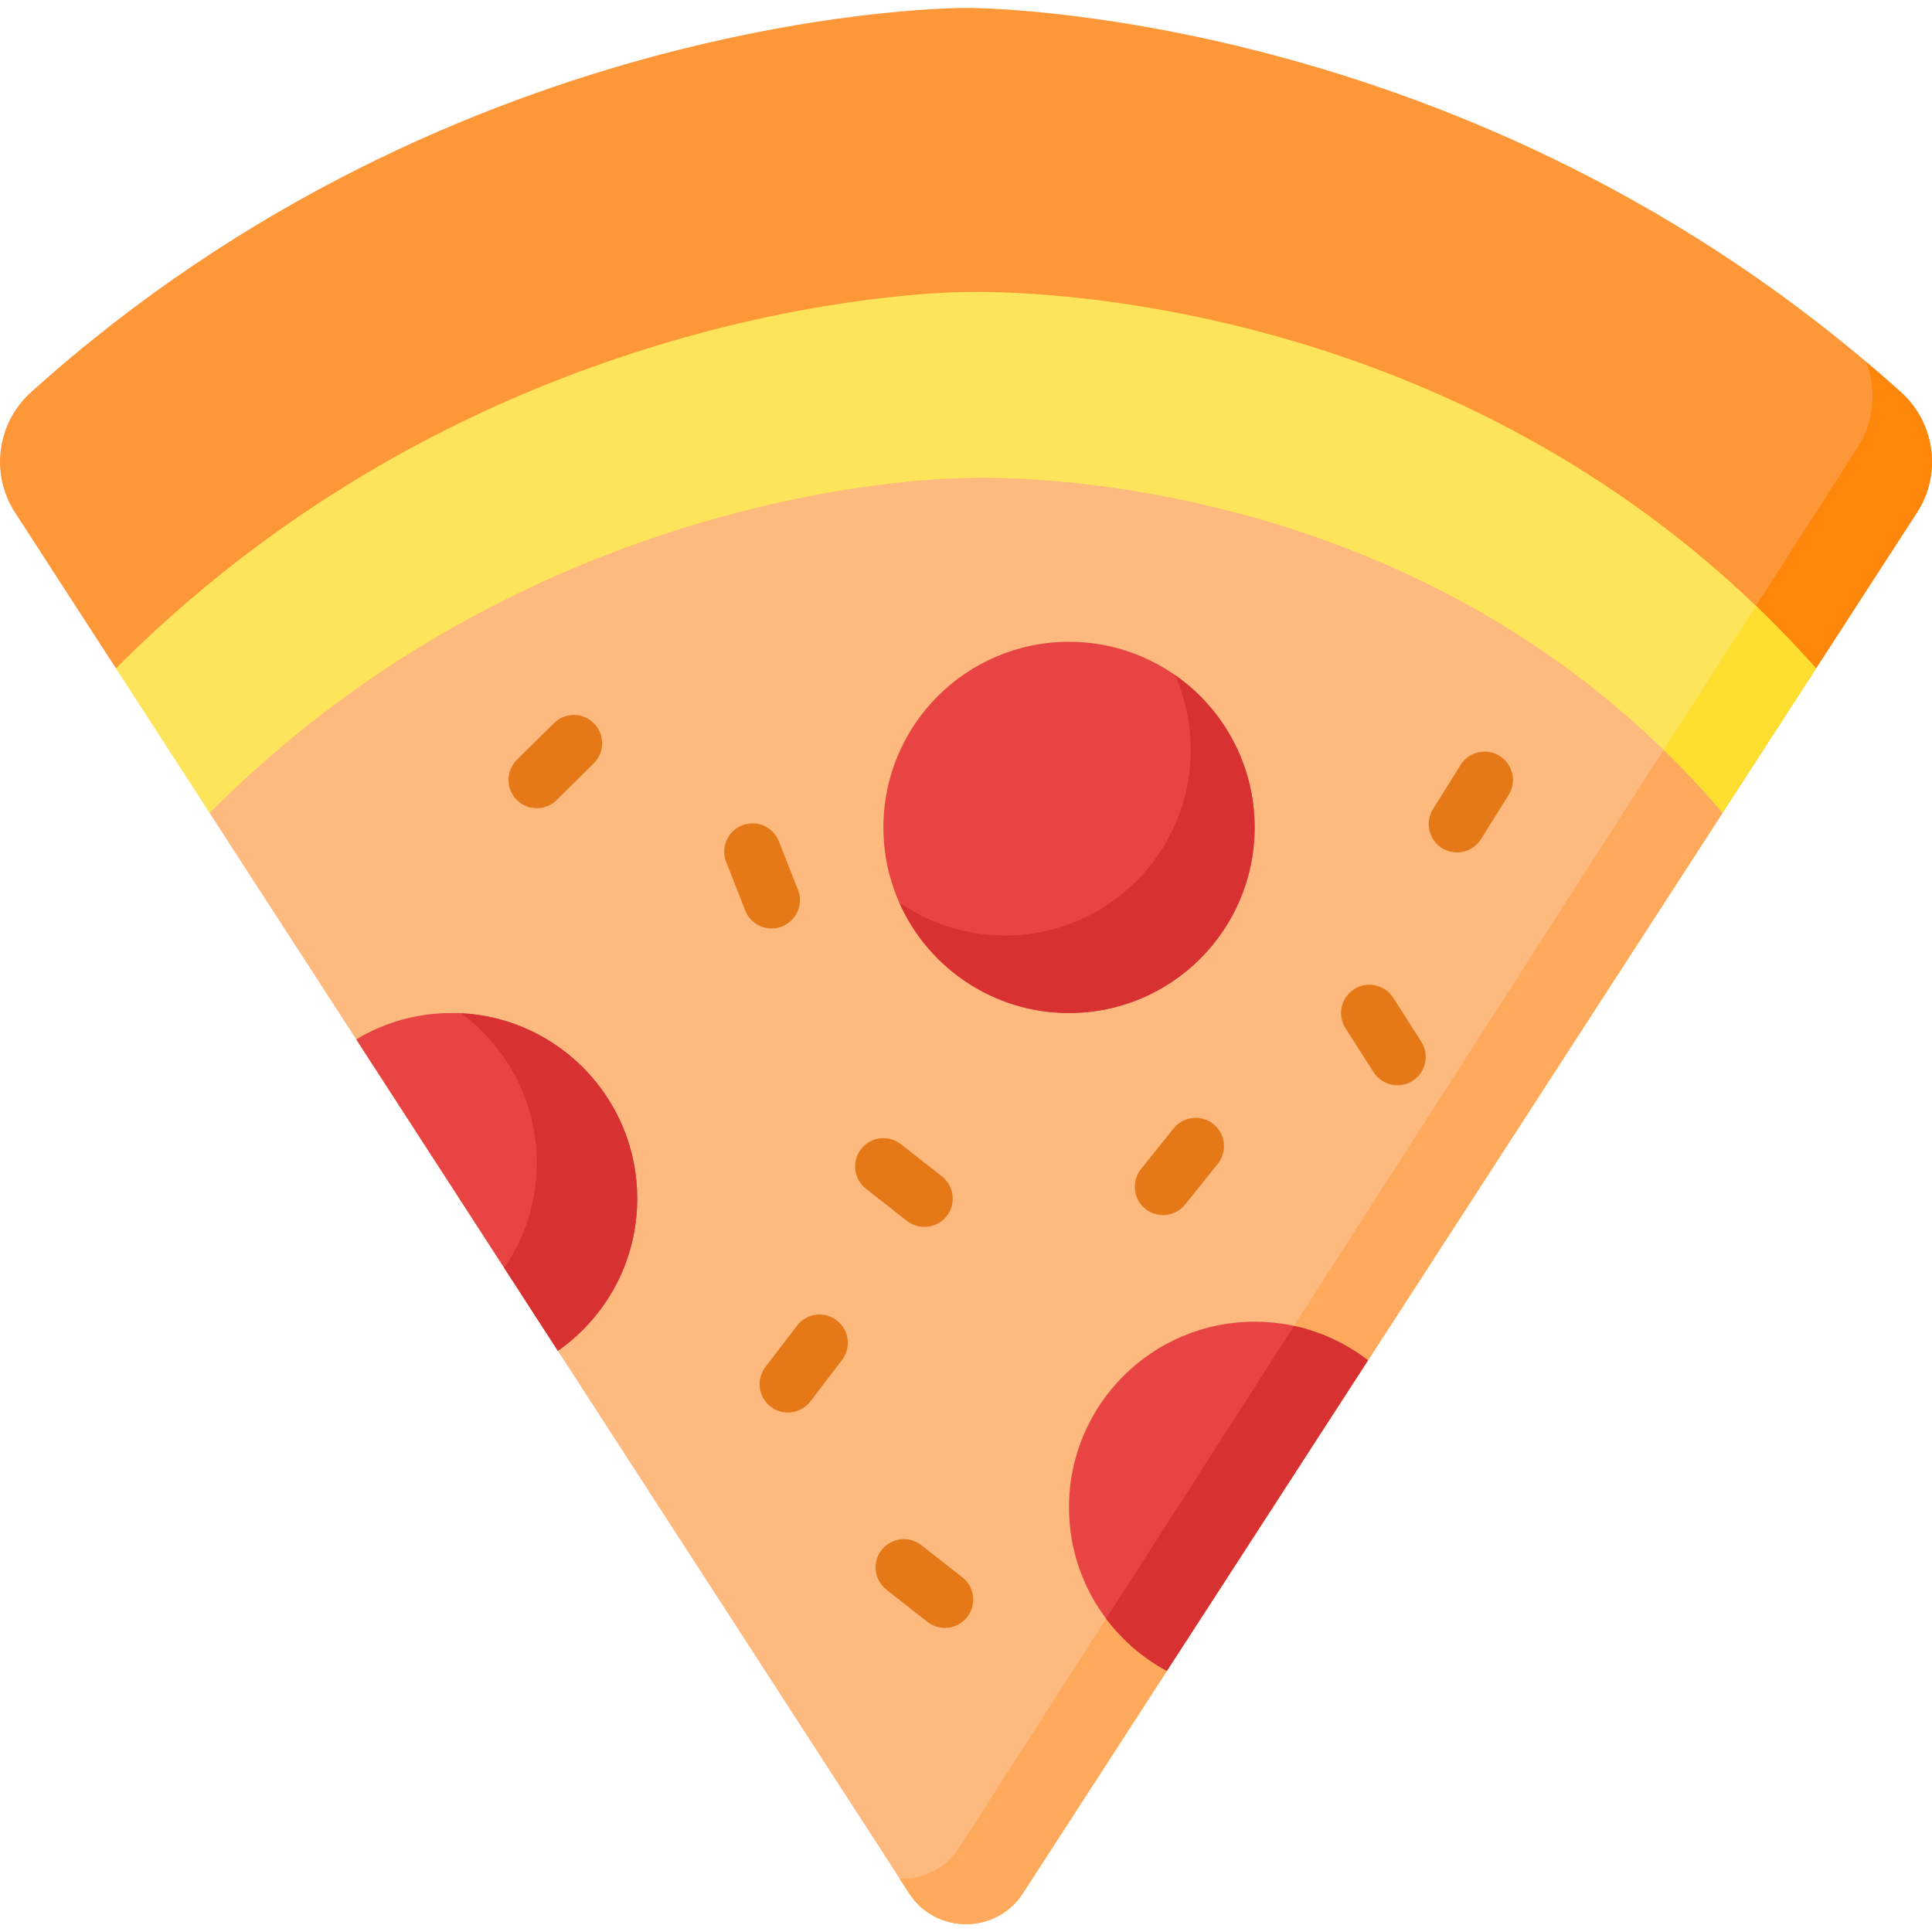
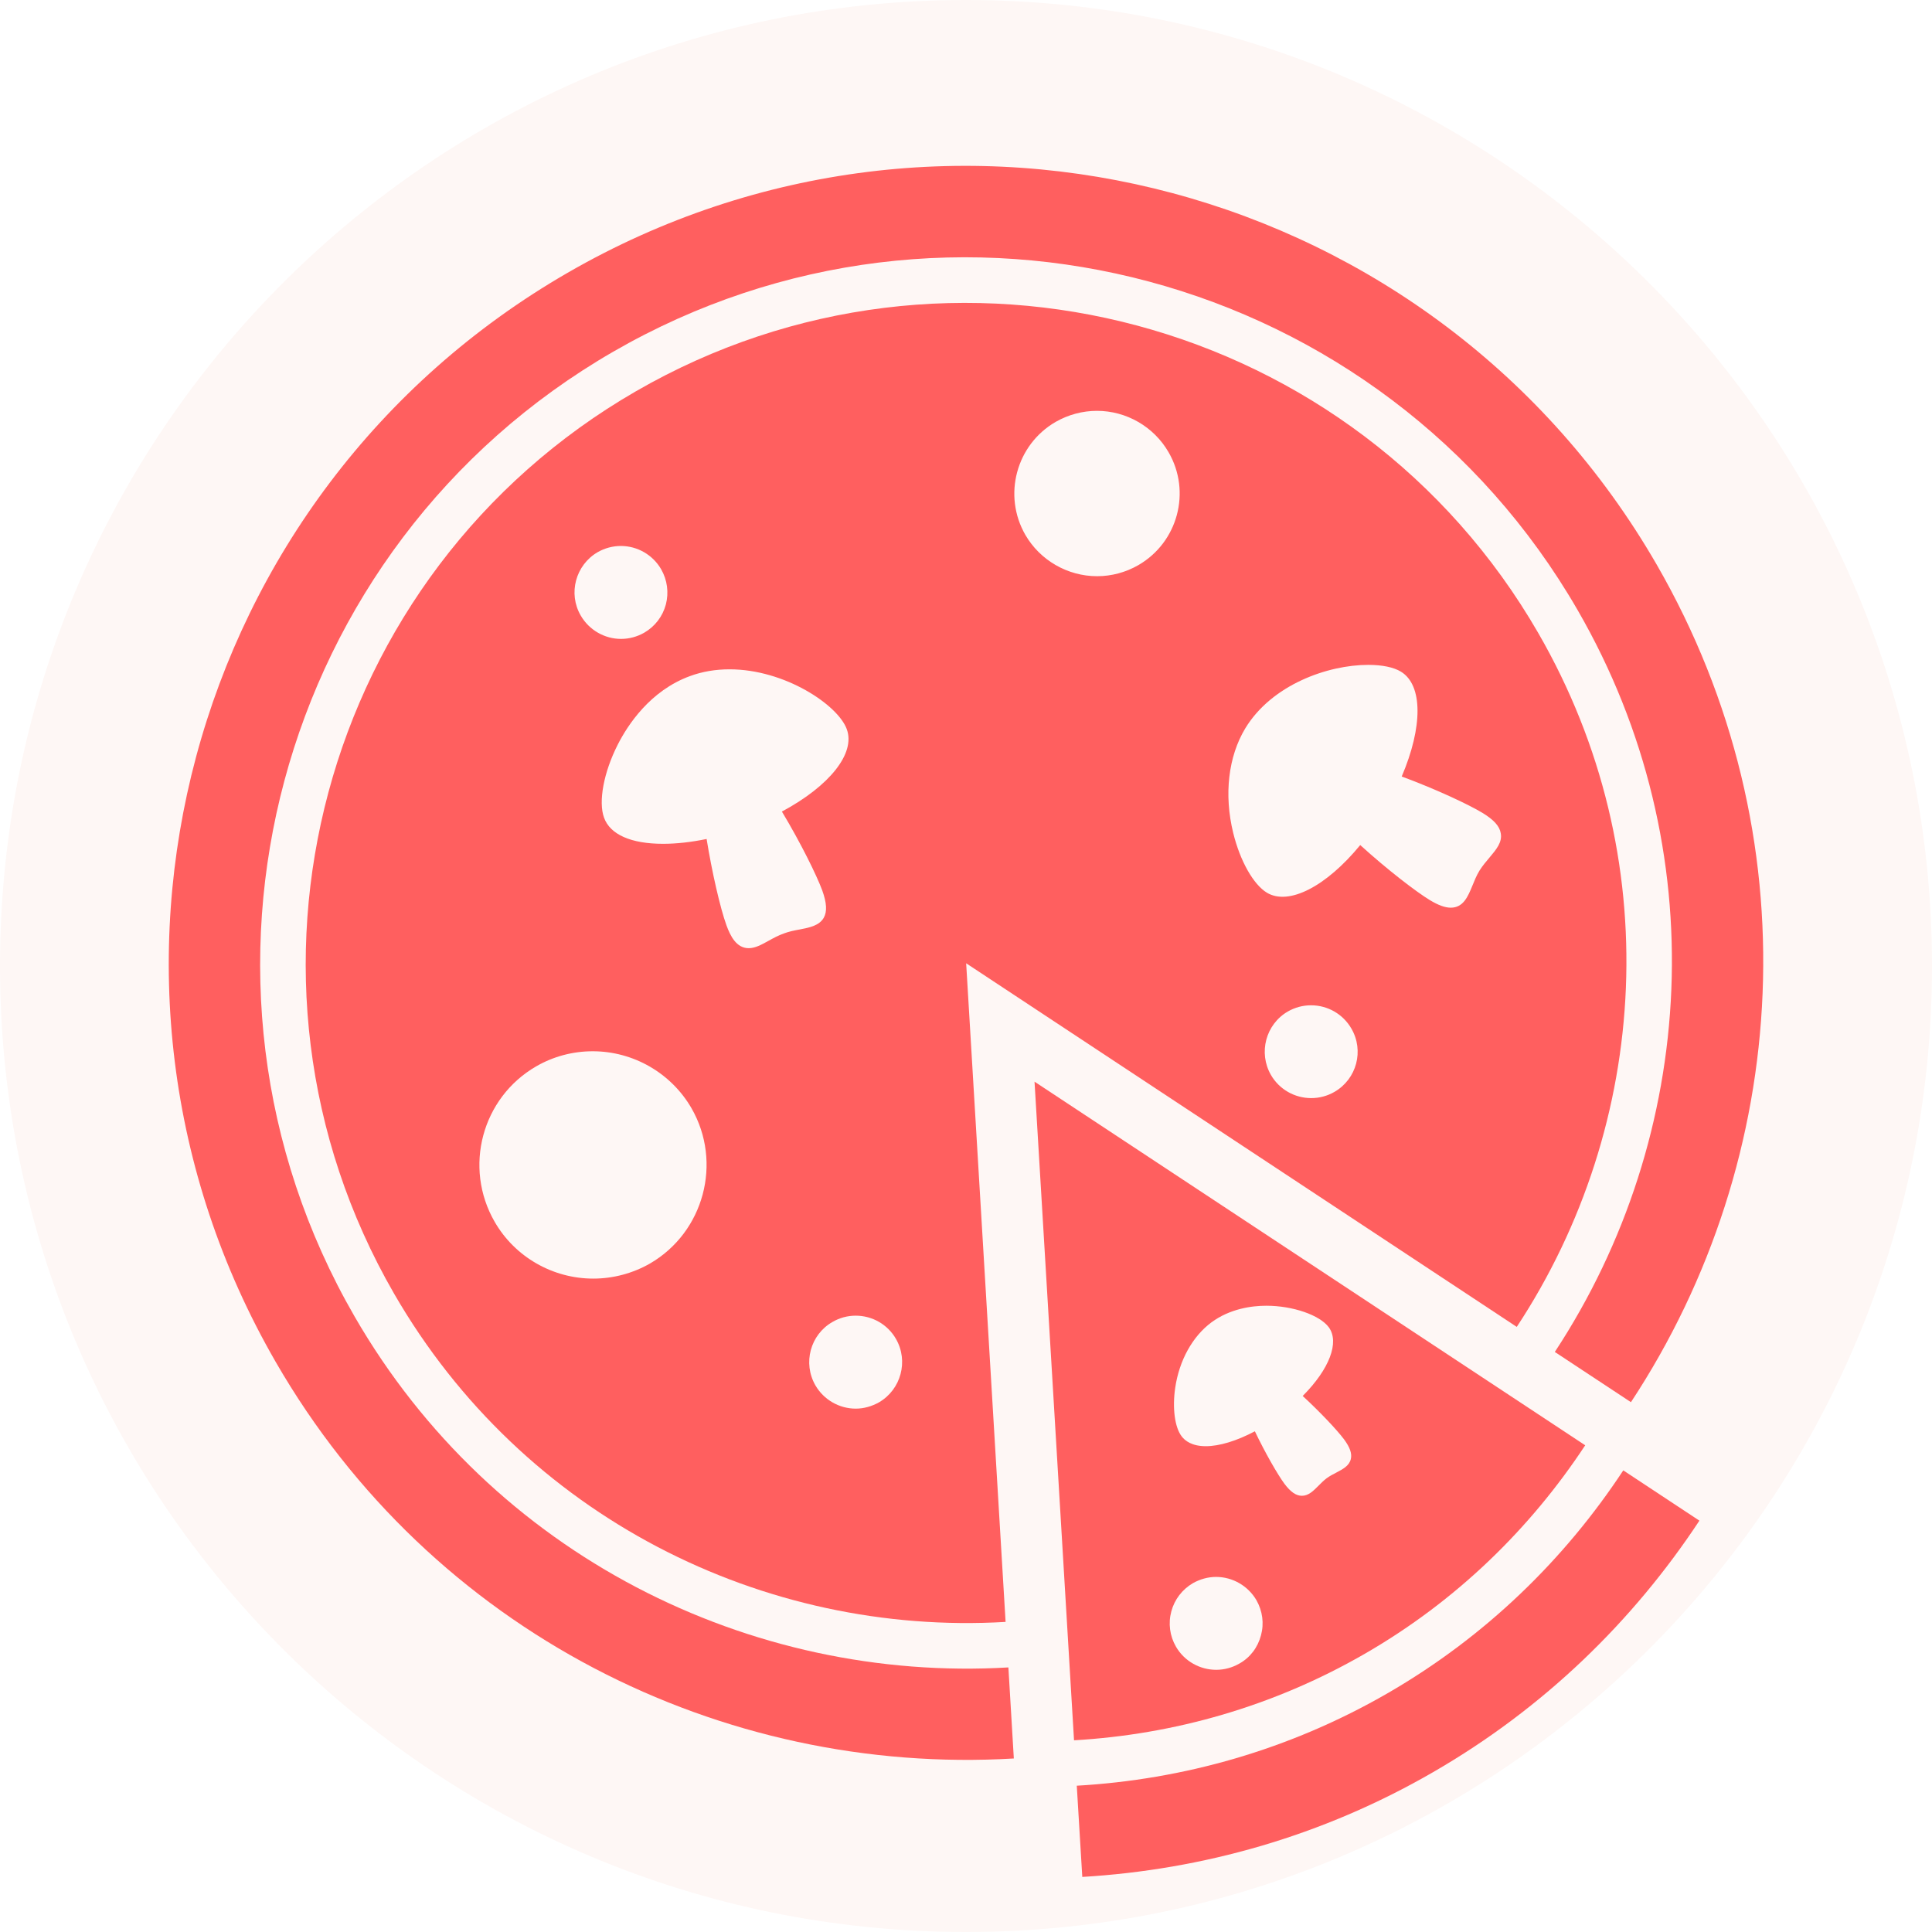
- <svg xmlns="http://www.w3.org/2000/svg" id="Capa_1" enable-background="new 0 0 512 512" height="512" viewBox="0 0 512 512" width="512">
-   <g>
-     <path d="m255.999 2.092s-133.769-.854-247.76 101.831c-9.05 8.153-10.899 21.645-4.278 31.869l26.766 41.331 7.545 1.766 206.707 318.017c7.076 10.926 16.537 9.794 23.612-1.132l204.502-316.885 8.177-1.765 26.767-41.333c6.621-10.224 4.773-23.716-4.278-31.869-113.991-102.684-247.76-101.83-247.76-101.83z" fill="#fe9738" />
-     <path d="m508.035 135.792-236.969 365.918c-7.069 10.929-23.065 10.929-30.135 0l-2.487-3.839c6.006.227 12.105-2.539 15.8-8.287l238.032-370.974c4.469-6.956 5.088-15.418 2.26-22.725 3.085 2.601 6.161 5.284 9.226 8.039 9.051 8.153 10.898 21.641 4.273 31.868z" fill="#fe860a" />
-     <path d="m255.999 77.408s-125.155-.799-225.271 99.716l24.812 38.314 3.931 1.111 185.508 284.296c7.076 10.926 16.537 5.855 23.612-5.071l178.44-276.501 9.427-3.835 24.811-38.313c-93.323-105.113-225.27-99.717-225.27-99.717z" fill="#fee45a" />
-     <path d="m481.275 177.124-210.209 324.586c-7.069 10.929-23.065 10.929-30.135 0l-2.487-3.839c6.006.227 12.105-2.539 15.8-8.287l211.106-329.013c5.409 5.191 10.724 10.701 15.925 16.553z" fill="#fedf30" />
-     <path d="m255.999 126.704s-111.37-.711-200.459 88.734l185.39 286.277c7.076 10.926 23.063 10.926 30.139 0l185.39-286.277c-80.623-94.983-200.46-88.734-200.46-88.734z" fill="#fdb97e" />
-     <path d="m456.455 215.442-185.389 286.268c-7.069 10.929-23.065 10.929-30.135 0l-2.487-3.839c6.006.227 12.105-2.539 15.8-8.287l186.617-290.849c5.326 5.19 10.538 10.753 15.594 16.707z" fill="#fea95c" />
-     <path d="m168.867 317.652c0 16.687-8.308 31.435-21.022 40.32l-53.447-82.53c7.389-4.437 16.037-6.986 25.284-6.986 27.162 0 49.185 22.023 49.185 49.196z" fill="#e94444" />
-     <path d="m168.867 317.652c0 16.687-8.308 31.435-21.022 40.32l-14.221-21.971c5.439-7.915 8.628-17.503 8.628-27.833 0-16.275-7.905-30.702-20.072-39.65 26.006 1.301 46.687 22.797 46.687 49.134z" fill="#d83131" />
-     <path d="m362.522 360.49-53.303 82.313c-15.439-8.308-25.924-24.603-25.924-43.354 0-27.162 22.023-49.185 49.196-49.185 11.301-.001 21.724 3.818 30.031 10.226z" fill="#e94444" />
-     <path d="m362.522 360.49-53.303 82.313c-6.316-3.406-11.796-8.132-16.079-13.829l49.784-77.596c7.256 1.568 13.922 4.737 19.598 9.112z" fill="#d83131" />
-     <circle cx="283.298" cy="219.272" fill="#e94444" r="49.188" />
-     <path d="m332.491 219.271c0 27.162-22.023 49.185-49.196 49.185-20.103 0-37.389-12.064-45.016-29.35 7.967 5.563 17.647 8.813 28.091 8.813 27.162 0 49.185-22.023 49.185-49.185 0-7.059-1.486-13.777-4.169-19.845 12.756 8.885 21.105 23.664 21.105 40.382z" fill="#d83131" />
-     <g>
-       <path d="m370.34 287.603c-2.475 0-4.897-1.224-6.328-3.464l-7.435-11.641c-2.229-3.491-1.207-8.128 2.284-10.358 3.491-2.227 8.129-1.206 10.358 2.284l7.435 11.641c2.229 3.491 1.207 8.128-2.284 10.358-1.25.798-2.648 1.18-4.03 1.18z" fill="#e57917" />
-     </g>
-     <g>
-       <path d="m386.114 225.899c-1.358 0-2.732-.368-3.969-1.142-3.512-2.196-4.579-6.823-2.383-10.336l7.323-11.712c2.196-3.512 6.823-4.58 10.335-2.383 3.512 2.196 4.579 6.823 2.383 10.336l-7.323 11.712c-1.422 2.276-3.866 3.525-6.366 3.525z" fill="#e57917" />
-     </g>
-     <g>
-       <path d="m142.249 214.187c-1.933 0-3.864-.742-5.332-2.225-2.913-2.945-2.888-7.693.057-10.606l9.819-9.715c2.944-2.913 7.692-2.89 10.606.056 2.913 2.945 2.888 7.693-.057 10.606l-9.819 9.715c-1.461 1.446-3.368 2.169-5.274 2.169z" fill="#e57917" />
-     </g>
-     <g>
-       <path d="m204.487 246.056c-2.993 0-5.82-1.804-6.982-4.758l-5.055-12.854c-1.516-3.854.38-8.208 4.235-9.724 3.854-1.519 8.208.38 9.725 4.235l5.055 12.854c1.516 3.854-.38 8.208-4.235 9.724-.901.355-1.83.523-2.743.523z" fill="#e57917" />
-     </g>
-     <g>
-       <g>
-         <path d="m244.974 325.148c-1.62 0-3.25-.521-4.624-1.599l-10.869-8.523c-3.259-2.556-3.829-7.271-1.273-10.529 2.557-3.261 7.271-3.83 10.53-1.273l10.869 8.523c3.259 2.556 3.829 7.271 1.273 10.529-1.479 1.887-3.682 2.872-5.906 2.872z" fill="#e57917" />
-       </g>
-     </g>
-     <g>
-       <g>
-         <path d="m308.225 322.015c-1.645 0-3.301-.538-4.685-1.647-3.232-2.59-3.753-7.31-1.163-10.542l8.637-10.779c2.59-3.232 7.31-3.755 10.543-1.163 3.232 2.59 3.753 7.31 1.163 10.542l-8.637 10.779c-1.482 1.848-3.66 2.81-5.858 2.81z" fill="#e57917" />
-       </g>
-     </g>
-     <g>
-       <g>
-         <path d="m250.408 431.413c-1.62 0-3.25-.521-4.624-1.599l-10.869-8.524c-3.259-2.557-3.829-7.271-1.273-10.53 2.557-3.259 7.271-3.829 10.53-1.272l10.869 8.524c3.259 2.557 3.829 7.271 1.273 10.53-1.479 1.886-3.681 2.871-5.906 2.871z" fill="#e57917" />
-       </g>
-     </g>
-     <g>
-       <g>
-         <path d="m208.794 374.337c-1.587 0-3.188-.501-4.546-1.539-3.292-2.514-3.923-7.221-1.409-10.513l8.383-10.978c2.514-3.291 7.221-3.924 10.513-1.409 3.292 2.514 3.923 7.221 1.409 10.513l-8.383 10.978c-1.476 1.932-3.709 2.948-5.967 2.948z" fill="#e57917" />
-       </g>
-     </g>
-   </g>
+ <svg xmlns="http://www.w3.org/2000/svg" width="664" height="664" viewBox="0 0 664 664" fill="none">
+   <circle cx="332" cy="332" r="332" fill="#FEF7F5" />
+   <path d="M121.867 452.464C54.959 336.564 94.829 187.812 210.729 120.891C326.602 53.983 475.328 93.827 542.236 209.727C589.66 291.872 583.243 390.326 534.369 464.643L560.531 481.906C615.782 398.062 622.996 286.971 569.365 194.019C493.689 62.974 326.092 18.099 195.06 93.762C64.015 169.438 19.074 336.983 94.764 468.093C148.394 561.019 248.22 610.298 348.438 604.366L346.57 573.068C257.825 578.282 169.277 534.596 121.867 452.464Z" fill="#FF5F5F" />
+   <path d="M476.903 581.94C443.135 601.425 406.597 611.631 370.072 613.722L371.967 645.072C413.157 642.615 454.4 631.128 492.571 609.043C530.743 587.011 561.348 557.046 584.06 522.625L557.898 505.349C537.76 535.902 510.644 562.443 476.903 581.94Z" fill="#FF5F5F" />
+   <path d="M544.814 496.723L355.551 371.754L369.128 598.117C403.301 596.144 437.474 586.591 469.072 568.374C500.657 550.157 525.996 525.276 544.814 496.723ZM433.383 562.036C432.286 566.192 429.672 569.668 425.974 571.733C423.53 573.144 420.786 573.889 418.002 573.889C412.331 573.889 407.012 570.883 404.15 565.917C402.033 562.258 401.458 557.92 402.569 553.803C403.667 549.7 406.32 546.263 409.992 544.107C412.422 542.748 415.167 541.964 417.924 541.964C423.648 541.964 428.94 545.048 431.802 549.935C433.919 553.673 434.494 557.933 433.383 562.036ZM459.297 506.092C458.173 506.667 457.01 507.282 455.965 508.039C454.88 508.863 453.965 509.791 453.09 510.679C451.339 512.43 449.705 514.077 447.445 514.077C445.445 514.077 443.589 512.796 441.459 509.974C439.003 506.628 434.782 499.245 431.279 491.914C425.02 495.233 419.074 497.036 414.409 497.036C409.639 497.036 407.234 495.168 406.071 493.586C403.745 490.476 402.883 483.916 403.902 476.964C405.3 467.516 409.835 459.335 416.33 454.487C422.72 449.783 430.169 448.763 435.226 448.763C444.347 448.763 453.573 451.978 456.684 456.16C460.447 461.309 456.88 470.587 447.719 479.774C453.443 485.053 459.428 491.326 461.989 494.762C463.989 497.507 464.694 499.585 464.263 501.427C463.727 503.766 461.558 504.903 459.297 506.092Z" fill="#FF5F5F" />
+   <path d="M528.676 217.556C466.08 109.131 326.946 71.888 218.561 134.47C110.136 197.065 72.84 336.174 135.435 444.598C179.801 521.451 262.573 562.314 345.607 557.427L332.056 331.064L521.292 456.033C567.069 386.538 573.055 294.409 528.676 217.556ZM205.427 189.76C207.871 188.375 210.602 187.643 213.373 187.643C219.083 187.643 224.363 190.701 227.225 195.641C229.342 199.339 229.917 203.652 228.845 207.755C227.747 211.858 225.108 215.308 221.409 217.451C218.966 218.85 216.234 219.582 213.438 219.582C207.753 219.582 202.461 216.511 199.599 211.571C195.169 203.965 197.822 194.177 205.427 189.76ZM223.396 434.249C217.437 437.659 210.694 439.437 203.898 439.437C189.929 439.437 176.952 431.975 170.013 419.926C159.206 401.2 165.622 377.285 184.257 366.504C190.19 363.067 196.894 361.303 203.715 361.303C217.672 361.303 230.661 368.791 237.64 380.853C248.368 399.488 241.952 423.468 223.396 434.249ZM269.356 320.832C267.474 321.498 265.788 322.426 264.181 323.315C261.698 324.687 259.568 325.876 257.32 325.876C253.086 325.876 251.021 321.694 249.675 318.022C247.532 312.103 244.67 299.636 242.854 288.345C237.548 289.443 232.504 290.005 227.878 290.005C216.888 290.005 209.674 286.816 207.597 281.014C205.597 275.525 207.479 265.424 212.314 255.91C215.699 249.233 223.435 237.354 237.143 232.362C241.351 230.807 245.925 230.036 250.734 230.036C269.774 230.036 288.043 242.32 291.035 250.631C294.067 258.903 285.142 270.128 268.728 278.923C275.21 289.717 280.659 300.799 282.593 306.013C284.135 310.299 284.318 313.266 283.116 315.422C281.561 318.114 278.333 318.767 274.909 319.434C273.106 319.76 271.211 320.126 269.356 320.832ZM302.078 481.973C299.634 483.332 296.903 484.129 294.106 484.129C288.396 484.129 283.103 481.045 280.254 476.144C275.837 468.474 278.49 458.699 286.096 454.347C288.552 452.91 291.297 452.178 294.093 452.178C299.791 452.178 305.07 455.183 307.919 460.149C312.31 467.755 309.696 477.543 302.078 481.973ZM391.227 194.23C386.915 196.713 382.014 198.032 377.062 198.032C366.934 198.032 357.473 192.583 352.402 183.841C344.575 170.25 349.253 152.857 362.804 145.003C367.13 142.533 372.03 141.2 377.009 141.2C387.111 141.2 396.572 146.649 401.616 155.418C409.483 168.969 404.818 186.389 391.227 194.23ZM458.645 375.26C456.201 376.671 453.457 377.403 450.647 377.403C444.95 377.403 439.67 374.397 436.808 369.458C432.417 361.813 435.018 352.025 442.636 347.621C445.093 346.223 447.811 345.504 450.595 345.504C456.319 345.504 461.585 348.549 464.434 353.476C468.89 361.094 466.276 370.843 458.645 375.26ZM511.975 294.657C510.786 296.081 509.518 297.545 508.486 299.204C507.44 300.903 506.735 302.707 506.029 304.419C504.513 308.104 502.932 311.959 498.606 311.959C496.659 311.959 494.333 311.122 491.38 309.332C486.689 306.47 476.914 298.995 467.492 290.436C455.796 304.693 442.898 311.332 435.397 306.797C430.771 303.974 426.197 295.911 423.832 286.241C420.617 273.121 422.133 260.014 427.987 250.317C437.083 235.341 456.306 228.507 470.249 228.507C475.045 228.507 478.965 229.317 481.487 230.846C489.015 235.433 489.054 249.768 481.749 266.874C493.68 271.278 504.853 276.558 509.518 279.38C513.412 281.759 515.412 283.954 515.791 286.398C516.353 289.482 514.236 291.965 511.975 294.657Z" fill="#FF5F5F" />
</svg>
